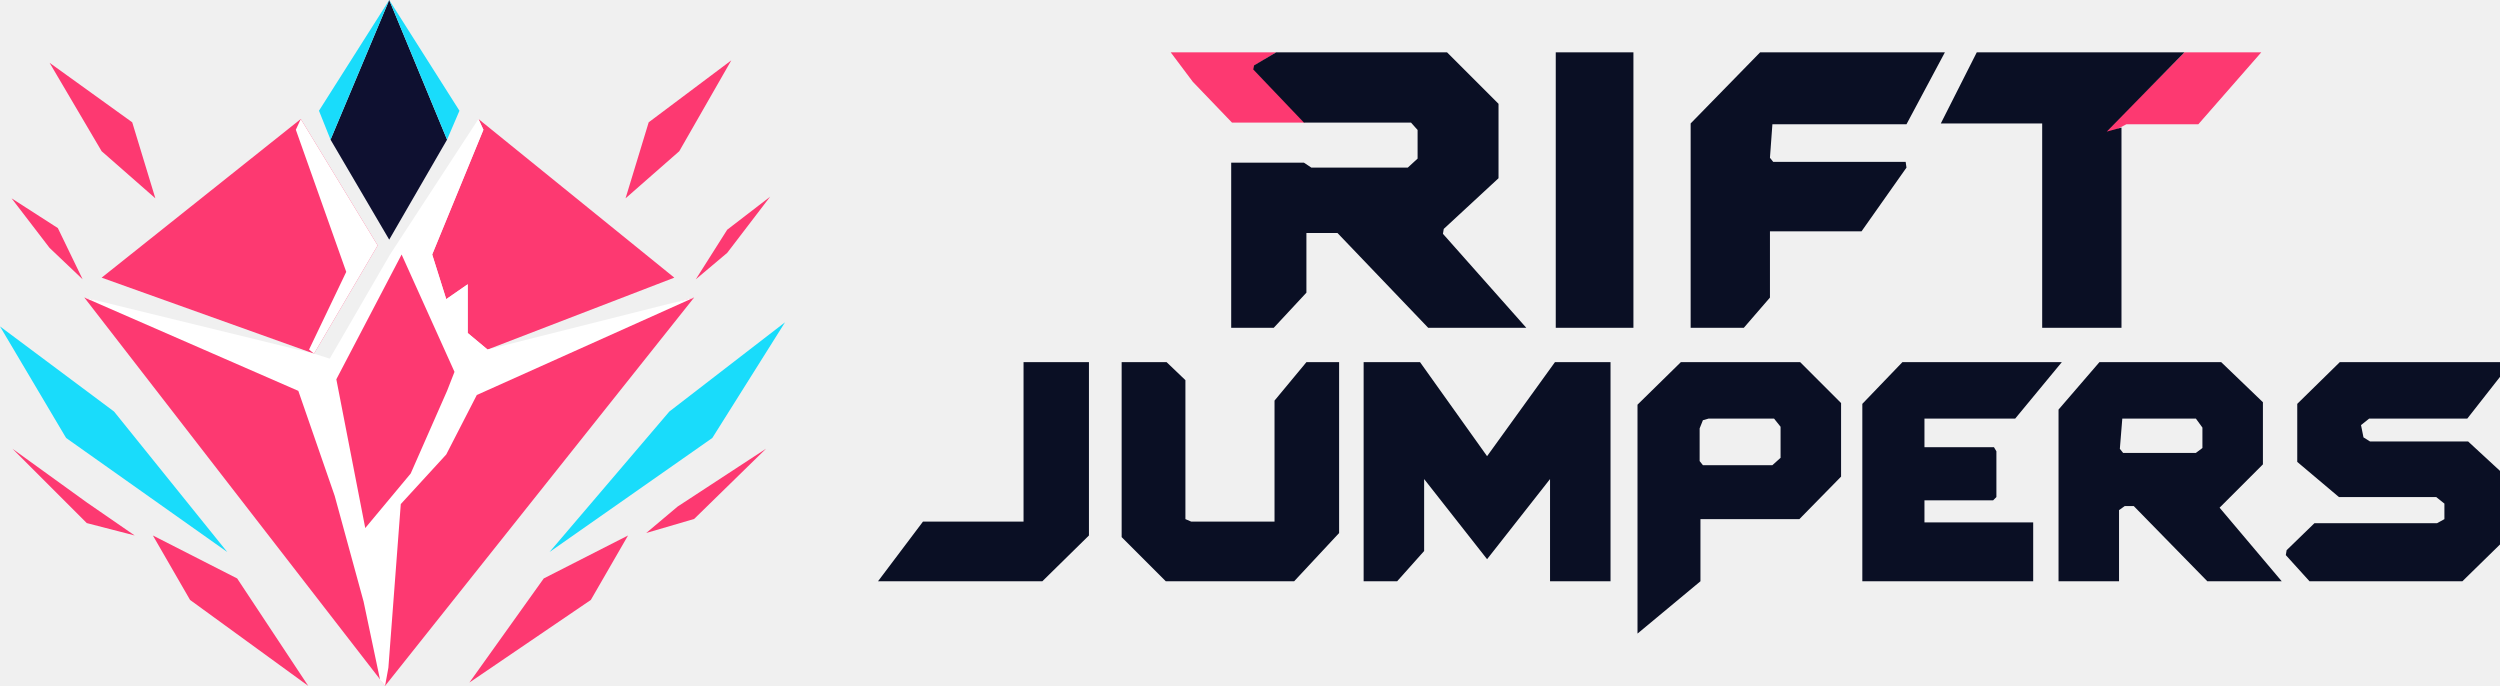
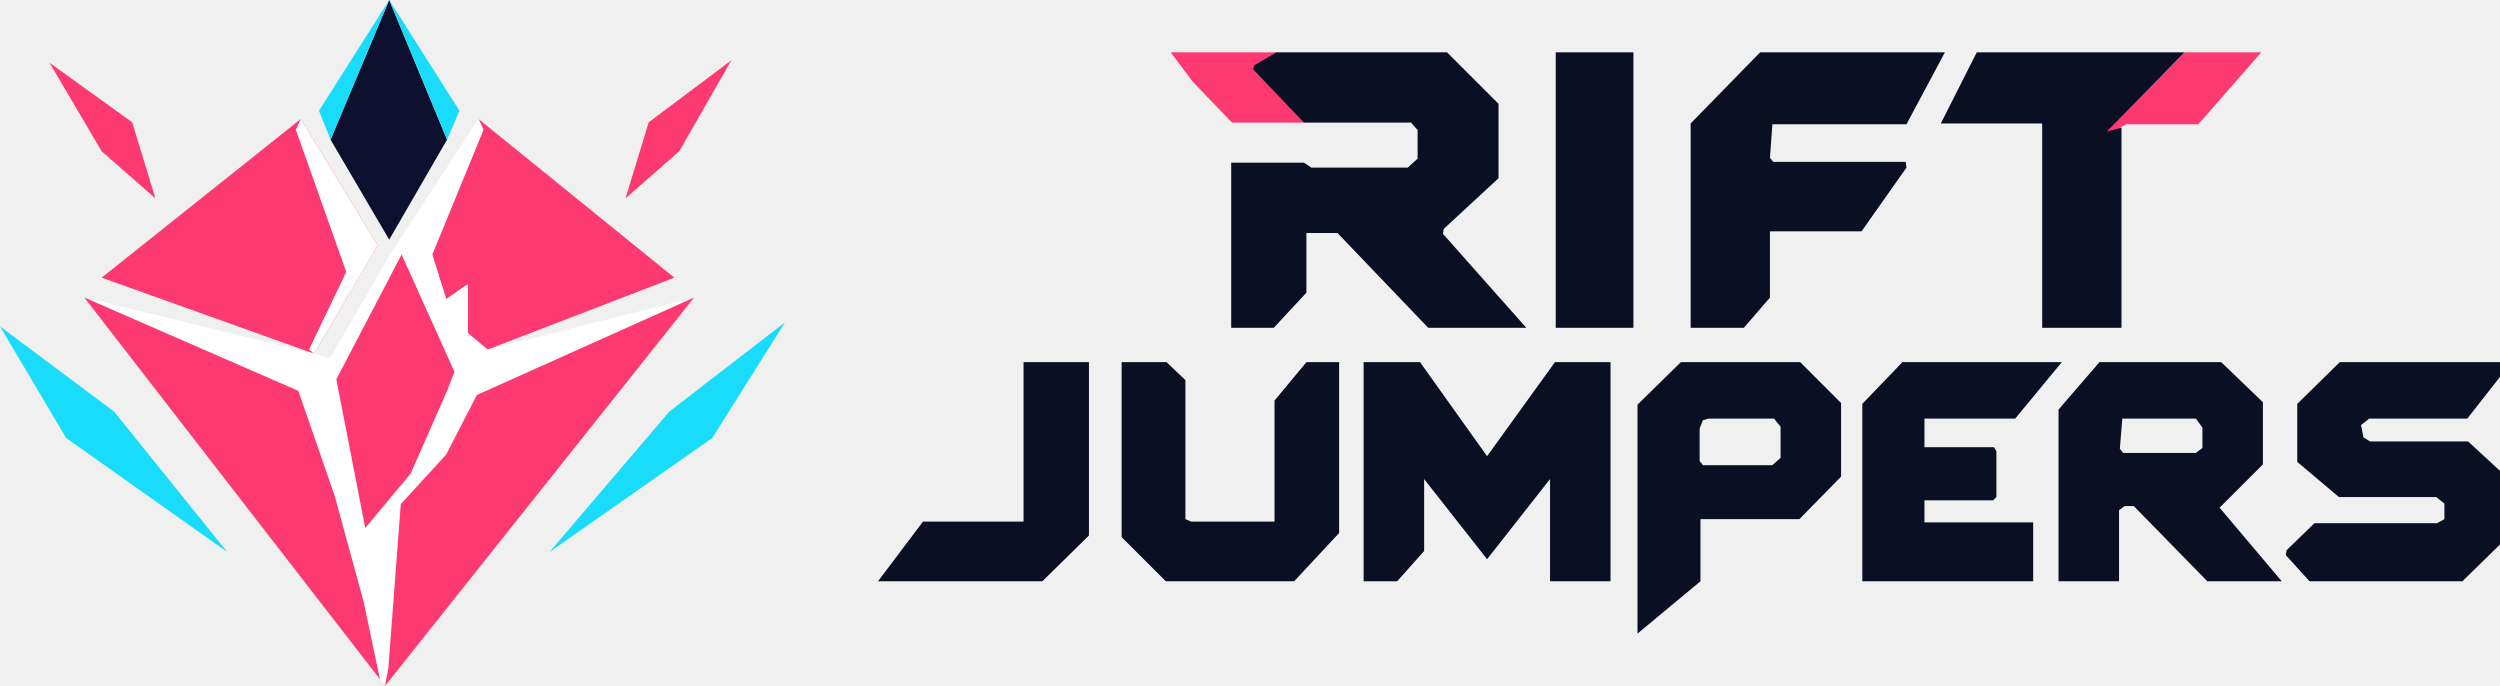
<svg xmlns="http://www.w3.org/2000/svg" viewBox="0 0 3058.0 839.0" width="3058" height="839">
  <g transform="scale(1.0108)">
    <path fill="#0E1030" d="M471,0 L400,169 L471,290 L541,169 Z" />
    <path fill="#19DCFB" d="M471,0 L386,134 L400,169 Z" />
    <path fill="#19DCFB" d="M471,0 L556,134 L541,169 Z" />
    <path fill="#FD3971" d="M60,76 L160,148 L188,240 L123,183 Z" />
-     <path fill="#FD3971" d="M14,240 L70,276 L100,338 L60,300 Z" />
-     <path fill="#FD3971" d="M15,543 L105,608 L163,648 L105,633 Z" />
-     <path fill="#FD3971" d="M185,648 L287,700 L373,830 L230,726 Z" />
    <path fill="#FD3971" d="M885,73 L785,148 L757,240 L822,183 Z" />
-     <path fill="#FD3971" d="M932,238 L880,278 L842,338 L880,306 Z" />
-     <path fill="#FD3971" d="M927,543 L820,613 L782,645 L840,628 Z" />
-     <path fill="#FD3971" d="M760,648 L658,700 L568,826 L715,726 Z" />
    <path fill="#19DCFB" d="M0,395 L138,498 L275,668 L80,530 Z" />
    <path fill="#19DCFB" d="M950,390 L810,498 L665,668 L862,530 Z" />
    <path fill="#FD3971" d="M364,144 L123,336 L380,428 L457,297 Z" />
    <path fill="#FD3971" d="M579,144 L816,336 L590,423 L566,403 L566,344 L540,362 L523,308 L585,157 Z" />
    <path fill="#FD3971" d="M102,360 L466,468 L840,360 L466,830 Z" />
    <path fill="#FFFFFF" d="M364,144 L457,297 L380,428 L374,423 L419,329 L358,157 Z" />
    <path fill="#FFFFFF" d="M579,144 L585,157 L523,308 L540,362 L566,344 L566,403 L590,423 L840,360 L577,478 L540,550 L485,610 L470,808 L466,830 L460,823 L440,728 L405,600 L361,473 L102,360 L380,428 L399,434 L472,308 Z" />
    <path fill="#FD3971" d="M486,308 L550,450 L541,473 L497,573 L442,639 L407,459 Z" />
  </g>
  <g transform="translate(1074.0 64.0)">
    <path fill="#FD3971" d="M1598,0 L1692,0 L1615,88 L1527,88 L1506,99 L1502,97 Z M358,0 L487,0 L461,16 L460,21 L522,86 L433,86 L385,36 Z" />
    <path fill="#0A0F24" fill-rule="evenodd" d="M487,0 L696,0 L759,63 L759,154 L692,216 L691,222 L793,337 L673,337 L562,221 L524,221 L524,294 L484,337 L432,337 L432,135 L521,135 L530,141 L648,141 L660,130 L660,95 L652,86 L521,86 L459,21 L460,16 Z M663,379 L745,494 L828,379 L896,379 L896,647 L822,647 L822,522 L745,620 L668,522 L668,610 L635,647 L594,647 L594,379 Z M1079,0 L1305,0 L1258,88 L1094,88 L1091,129 L1095,134 L1257,134 L1258,141 L1203,219 L1091,219 L1091,300 L1059,337 L994,337 L994,87 Z M1494,379 L1643,379 L1694,428 L1694,504 L1641,557 L1717,647 L1626,647 L1536,555 L1525,555 L1518,560 L1518,647 L1444,647 L1444,437 Z M1522,448 L1519,485 L1523,490 L1612,490 L1620,484 L1620,459 L1612,448 Z M1788,379 L1984,379 L1984,397 L1944,448 L1824,448 L1814,456 L1817,471 L1825,476 L1945,476 L1984,512 L1984,602 L1938,647 L1751,647 L1722,615 L1723,609 L1757,576 L1907,576 L1916,571 L1916,552 L1906,544 L1787,544 L1736,501 L1736,430 Z M982,379 L1128,379 L1178,429 L1178,519 L1127,571 L1006,571 L1006,647 L929,711 L929,431 Z M1016,448 L1009,450 L1005,460 L1005,500 L1009,505 L1094,505 L1104,496 L1104,458 L1096,448 Z M298,379 L353,379 L376,401 L376,571 L383,574 L485,574 L485,426 L524,379 L564,379 L564,588 L509,647 L352,647 L298,593 Z M1344,0 L1598,0 L1503,97 L1521,92 L1521,337 L1424,337 L1424,87 L1300,87 Z M1253,379 L1448,379 L1391,448 L1280,448 L1280,483 L1365,483 L1368,488 L1368,544 L1364,548 L1280,548 L1280,575 L1413,575 L1413,647 L1204,647 L1204,430 Z M829,0 L924,0 L924,337 L829,337 Z M178,379 L258,379 L258,591 L201,647 L0,647 L55,574 L178,574 Z" />
  </g>
</svg>
